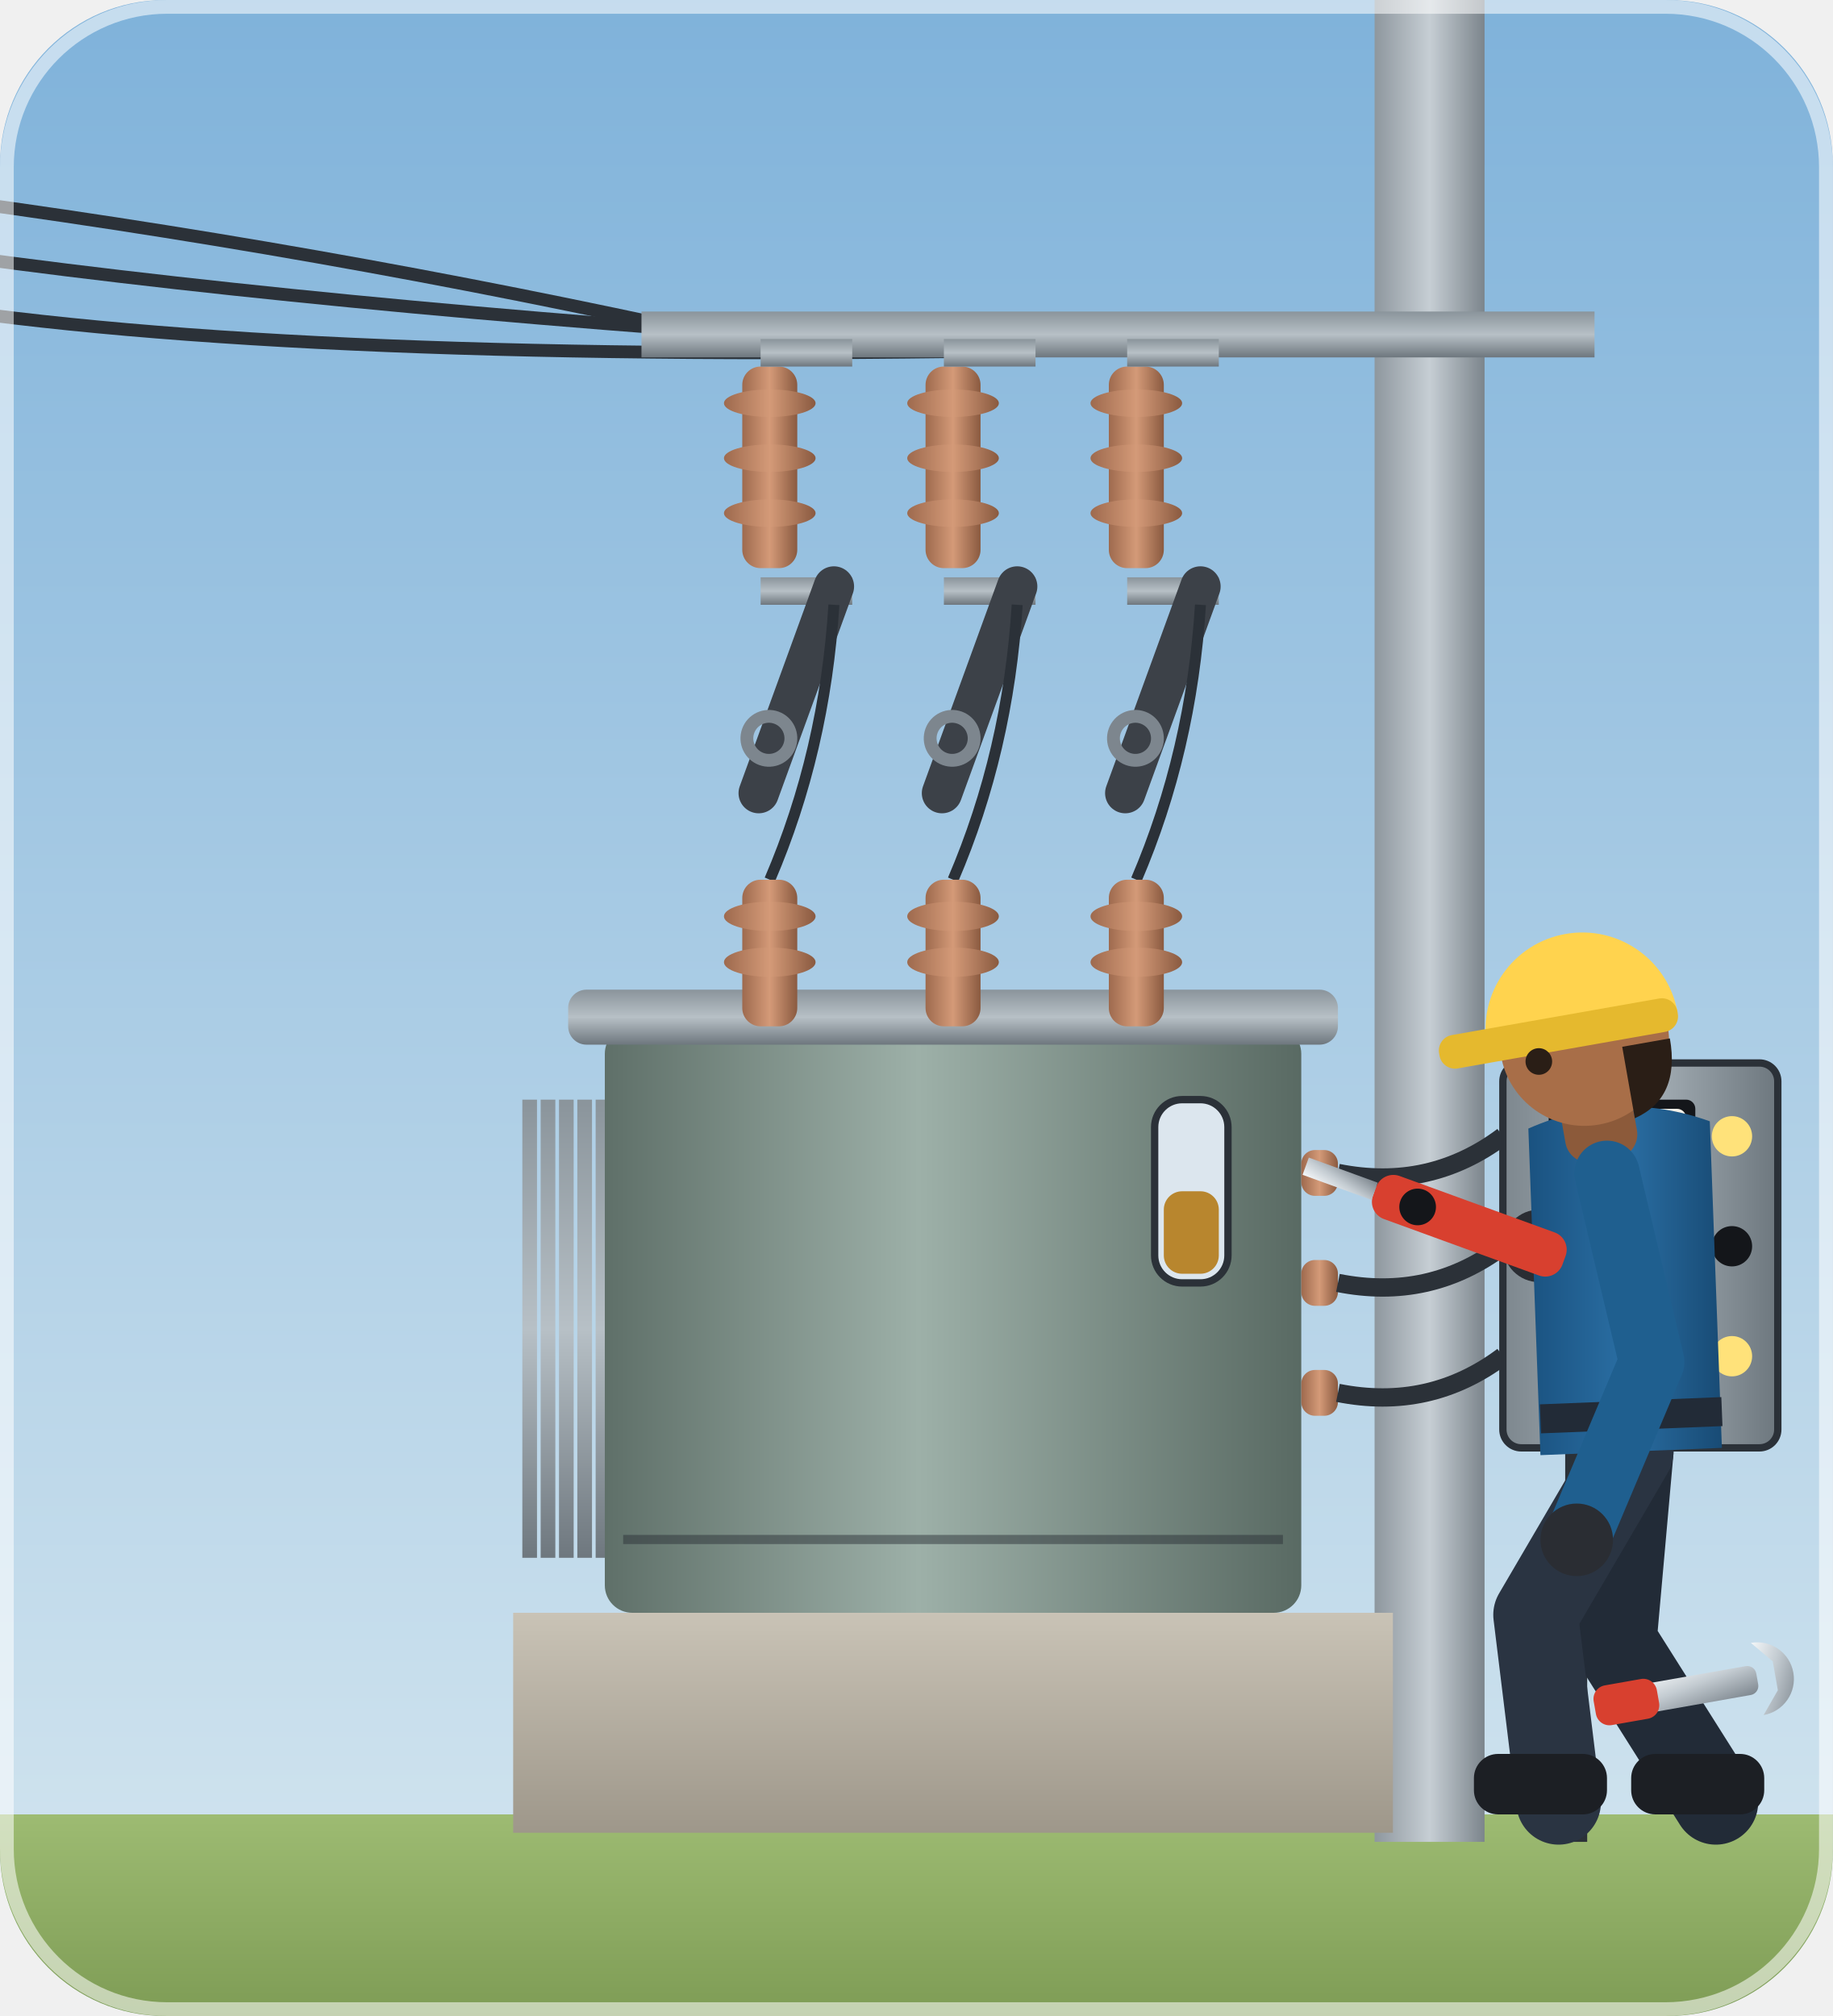
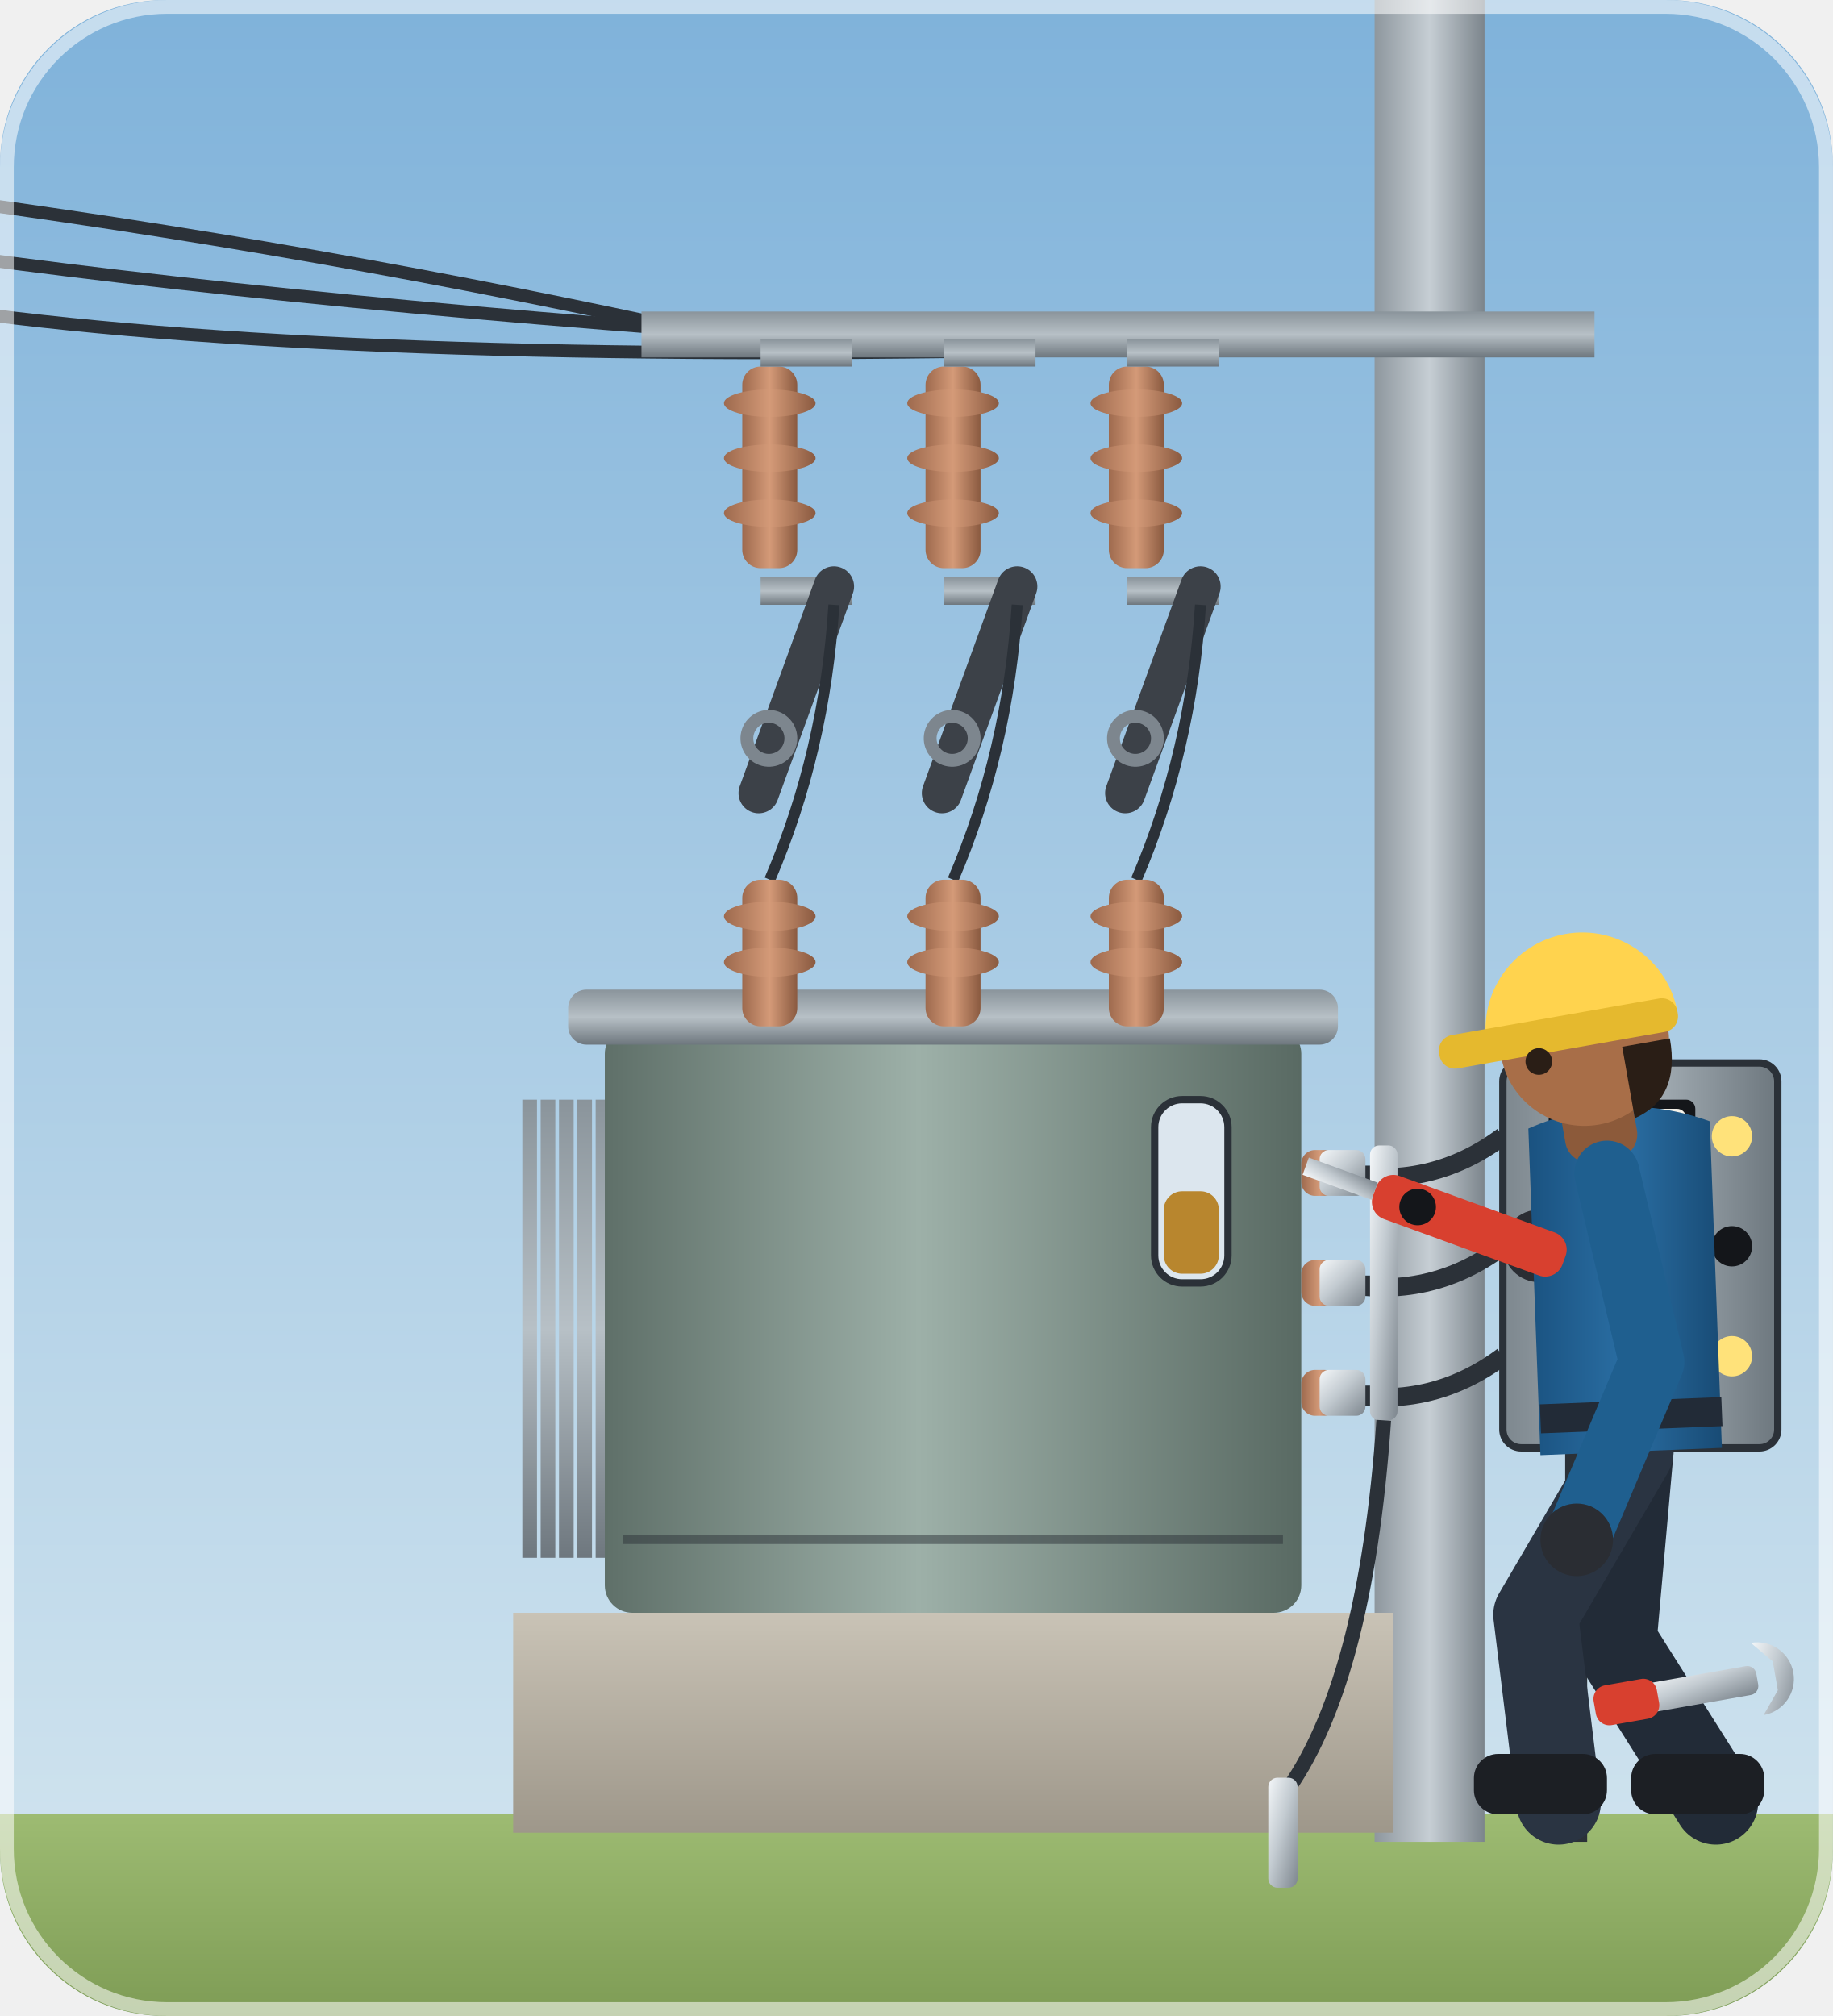
<svg xmlns="http://www.w3.org/2000/svg" viewBox="0 0 200 220" width="200" height="220">
  <defs>
    <linearGradient id="sky" x1="0" y1="0" x2="0" y2="1">
      <stop offset="0" stop-color="#7FB2DA" />
      <stop offset="1" stop-color="#D6E7F0" />
    </linearGradient>
    <linearGradient id="dusk" x1="0" y1="0" x2="0" y2="1">
      <stop offset="0" stop-color="#4E5F86" />
      <stop offset="0.6" stop-color="#C98E73" />
      <stop offset="1" stop-color="#E8C39A" />
    </linearGradient>
    <linearGradient id="haze" x1="0" y1="0" x2="0" y2="1">
      <stop offset="0" stop-color="#9AA8B4" />
      <stop offset="1" stop-color="#DCE2E6" />
    </linearGradient>
    <linearGradient id="ground" x1="0" y1="0" x2="0" y2="1">
      <stop offset="0" stop-color="#9DBB72" />
      <stop offset="1" stop-color="#7E9C55" />
    </linearGradient>
    <linearGradient id="pole" x1="0" y1="0" x2="1" y2="0">
      <stop offset="0" stop-color="#8E979E" />
      <stop offset="0.5" stop-color="#C6CED4" />
      <stop offset="1" stop-color="#7C858C" />
    </linearGradient>
    <linearGradient id="arm" x1="0" y1="0" x2="0" y2="1">
      <stop offset="0" stop-color="#8A949B" />
      <stop offset="0.5" stop-color="#B7C0C6" />
      <stop offset="1" stop-color="#6E777E" />
    </linearGradient>
    <linearGradient id="tank" x1="0" y1="0" x2="1" y2="0">
      <stop offset="0" stop-color="#5F7069" />
      <stop offset="0.45" stop-color="#9DB0A8" />
      <stop offset="1" stop-color="#596A63" />
    </linearGradient>
    <linearGradient id="plinth" x1="0" y1="0" x2="0" y2="1">
      <stop offset="0" stop-color="#C9C3B6" />
      <stop offset="1" stop-color="#9E978A" />
    </linearGradient>
    <linearGradient id="box" x1="0" y1="0" x2="1" y2="0">
      <stop offset="0" stop-color="#7D878E" />
      <stop offset="0.5" stop-color="#A9B3BA" />
      <stop offset="1" stop-color="#6D777E" />
    </linearGradient>
    <linearGradient id="porcelain" x1="0" y1="0" x2="1" y2="0">
      <stop offset="0" stop-color="#9E6A4E" />
      <stop offset="0.5" stop-color="#D49A78" />
      <stop offset="1" stop-color="#8A5A40" />
    </linearGradient>
    <linearGradient id="shirt" x1="0" y1="0" x2="1" y2="0">
      <stop offset="0" stop-color="#1A5280" />
      <stop offset="0.5" stop-color="#2A6EA3" />
      <stop offset="1" stop-color="#184B75" />
    </linearGradient>
    <linearGradient id="steel" x1="0" y1="0" x2="1" y2="1">
      <stop offset="0" stop-color="#F4F7F9" />
      <stop offset="0.45" stop-color="#C3CBD1" />
      <stop offset="1" stop-color="#7D868E" />
    </linearGradient>
    <linearGradient id="rod" x1="0" y1="0" x2="0" y2="1">
      <stop offset="0" stop-color="#F6CF5E" />
      <stop offset="0.5" stop-color="#E5A126" />
      <stop offset="1" stop-color="#B9781A" />
    </linearGradient>
    <radialGradient id="spark" cx="0.5" cy="0.5" r="0.5">
      <stop offset="0" stop-color="#FFFFFF" />
      <stop offset="0.35" stop-color="#FFE9A8" />
      <stop offset="1" stop-color="#FF9A3D" stop-opacity="0" />
    </radialGradient>
    <radialGradient id="pool" cx="0.5" cy="0.5" r="0.5">
      <stop offset="0" stop-color="#3A2A12" />
      <stop offset="0.7" stop-color="#5A4220" stop-opacity="0.85" />
      <stop offset="1" stop-color="#5A4220" stop-opacity="0" />
    </radialGradient>
    <clipPath id="card">
      <rect x="0" y="0" width="200" height="220" rx="18" />
    </clipPath>
  </defs>
  <g clip-path="url(#card)">
    <rect width="200" height="220" fill="url(#sky)" />
    <rect y="198" width="200" height="22" fill="url(#ground)" />
    <path d="M-4 22 Q40 28 84 38" stroke="#2B3138" stroke-width="1.4" fill="none" />
    <path d="M-4 28 Q40 34 104 38" stroke="#2B3138" stroke-width="1.4" fill="none" />
    <path d="M-4 34 Q40 40 124 38" stroke="#2B3138" stroke-width="1.4" fill="none" />
    <rect x="150" y="0" width="12" height="201" fill="url(#pole)" />
    <rect x="70" y="34" width="104" height="5" fill="url(#arm)" />
    <rect x="81" y="40" width="6" height="22" rx="2" fill="url(#porcelain)" />
    <ellipse cx="84" cy="44" rx="5" ry="1.5" fill="url(#porcelain)" />
    <ellipse cx="84" cy="50" rx="5" ry="1.5" fill="url(#porcelain)" />
    <ellipse cx="84" cy="56" rx="5" ry="1.5" fill="url(#porcelain)" />
    <rect x="83" y="37" width="10" height="3" fill="url(#arm)" />
    <rect x="83" y="63" width="10" height="3" fill="url(#arm)" />
    <g transform="rotate(-160 91 64)">
      <path d="M91 64 L91 40" stroke="#3C4148" stroke-width="4.4" stroke-linecap="round" />
      <circle cx="92" cy="46" r="2.4" fill="none" stroke="#7D868E" stroke-width="1.4" />
    </g>
    <rect x="101" y="40" width="6" height="22" rx="2" fill="url(#porcelain)" />
    <ellipse cx="104" cy="44" rx="5" ry="1.5" fill="url(#porcelain)" />
    <ellipse cx="104" cy="50" rx="5" ry="1.5" fill="url(#porcelain)" />
    <ellipse cx="104" cy="56" rx="5" ry="1.5" fill="url(#porcelain)" />
    <rect x="103" y="37" width="10" height="3" fill="url(#arm)" />
    <rect x="103" y="63" width="10" height="3" fill="url(#arm)" />
    <g transform="rotate(-160 111 64)">
      <path d="M111 64 L111 40" stroke="#3C4148" stroke-width="4.4" stroke-linecap="round" />
      <circle cx="112" cy="46" r="2.4" fill="none" stroke="#7D868E" stroke-width="1.4" />
    </g>
    <rect x="121" y="40" width="6" height="22" rx="2" fill="url(#porcelain)" />
    <ellipse cx="124" cy="44" rx="5" ry="1.5" fill="url(#porcelain)" />
    <ellipse cx="124" cy="50" rx="5" ry="1.5" fill="url(#porcelain)" />
    <ellipse cx="124" cy="56" rx="5" ry="1.5" fill="url(#porcelain)" />
    <rect x="123" y="37" width="10" height="3" fill="url(#arm)" />
    <rect x="123" y="63" width="10" height="3" fill="url(#arm)" />
    <g transform="rotate(-160 131 64)">
      <path d="M131 64 L131 40" stroke="#3C4148" stroke-width="4.4" stroke-linecap="round" />
      <circle cx="132" cy="46" r="2.4" fill="none" stroke="#7D868E" stroke-width="1.4" />
    </g>
    <path d="M91 66 Q90 82 84 96" stroke="#2B3138" stroke-width="1.2" fill="none" />
    <path d="M111 66 Q110 82 104 96" stroke="#2B3138" stroke-width="1.2" fill="none" />
    <path d="M131 66 Q130 82 124 96" stroke="#2B3138" stroke-width="1.2" fill="none" />
    <rect x="56" y="176" width="96" height="24" fill="url(#plinth)" />
    <rect x="57" y="120" width="1.6" height="50" fill="url(#arm)" />
    <rect x="59" y="120" width="1.6" height="50" fill="url(#arm)" />
    <rect x="61" y="120" width="1.6" height="50" fill="url(#arm)" />
    <rect x="63" y="120" width="1.6" height="50" fill="url(#arm)" />
    <rect x="65" y="120" width="1.6" height="50" fill="url(#arm)" />
    <rect x="66" y="112" width="76" height="64" rx="3" fill="url(#tank)" />
    <rect x="62" y="108" width="84" height="6" rx="2" fill="url(#arm)" />
    <path d="M68 168 L140 168" stroke="#2B3138" stroke-width="1" opacity="0.5" />
    <rect x="126" y="120" width="8" height="20" rx="3" fill="#DCE6EE" stroke="#2B3138" stroke-width="0.8" />
    <rect x="127" y="130" width="6" height="9" rx="2" fill="#B8862E" />
    <rect x="81" y="96" width="6" height="16" rx="2" fill="url(#porcelain)" />
    <ellipse cx="84" cy="100" rx="5" ry="1.6" fill="url(#porcelain)" />
    <ellipse cx="84" cy="105" rx="5" ry="1.6" fill="url(#porcelain)" />
    <rect x="101" y="96" width="6" height="16" rx="2" fill="url(#porcelain)" />
    <ellipse cx="104" cy="100" rx="5" ry="1.6" fill="url(#porcelain)" />
    <ellipse cx="104" cy="105" rx="5" ry="1.6" fill="url(#porcelain)" />
    <rect x="121" y="96" width="6" height="16" rx="2" fill="url(#porcelain)" />
    <ellipse cx="124" cy="100" rx="5" ry="1.6" fill="url(#porcelain)" />
    <ellipse cx="124" cy="105" rx="5" ry="1.6" fill="url(#porcelain)" />
    <rect x="142" y="125.5" width="4" height="5" rx="1.5" fill="url(#porcelain)" />
    <rect x="142" y="137.5" width="4" height="5" rx="1.5" fill="url(#porcelain)" />
    <rect x="142" y="149.5" width="4" height="5" rx="1.5" fill="url(#porcelain)" />
    <path d="M146 128 Q156 130 164 124" stroke="#2B3138" stroke-width="2" fill="none" />
    <path d="M146 140 Q156 142 164 136" stroke="#2B3138" stroke-width="2" fill="none" />
    <path d="M146 152 Q156 154 164 148" stroke="#2B3138" stroke-width="2" fill="none" />
    <rect x="164" y="116" width="30" height="42" rx="2" fill="url(#box)" stroke="#2B3138" stroke-width="0.8" />
    <rect x="169" y="120" width="16" height="8" rx="1" fill="#14161A" />
    <rect x="170" y="121" width="14" height="6" rx="1" fill="#F4F1E8" />
    <rect x="169" y="132" width="16" height="8" rx="1" fill="#14161A" />
    <rect x="170" y="133" width="14" height="6" rx="1" fill="#F4F1E8" />
    <rect x="169" y="144" width="16" height="8" rx="1" fill="#14161A" />
    <rect x="170" y="145" width="14" height="6" rx="1" fill="#F4F1E8" />
    <circle cx="189" cy="124" r="2.2" fill="#FFE27A" />
    <circle cx="189" cy="136" r="2.2" fill="#14161A" />
    <circle cx="189" cy="148" r="2.2" fill="#FFE27A" />
    <path d="M172 158 L172 201" stroke="#2B3138" stroke-width="2.4" />
    <g transform="translate(178 198) scale(1.32) translate(-178 -198)">
      <path d="M178 168 L176.6 183.7 L185 197" stroke="#222B37" stroke-width="7" stroke-linecap="round" stroke-linejoin="round" fill="none" />
      <rect x="178" y="193" width="11" height="5" rx="2" fill="#1C1F24" />
      <path d="M178 168 L170.1 181.5 L172 197" stroke="#2A3442" stroke-width="7" stroke-linecap="round" stroke-linejoin="round" fill="none" />
      <rect x="165" y="193" width="11" height="5" rx="2" fill="#1C1F24" />
      <path d="M179 145 L177.6 152.1 L170.4 151" stroke="#174A70" stroke-width="5.4" stroke-linecap="round" stroke-linejoin="round" fill="none" />
      <circle cx="170.4" cy="151" r="3" fill="#2A2D33" />
      <path d="M170.5 168.3 L169.5 141.3 Q177 138 184.5 140.7 L185.5 167.7 Z" fill="url(#shirt)" />
      <path d="M170.5 165.3 L185.5 164.7" stroke="#222B37" stroke-width="2.4" />
      <g transform="rotate(-10 175 139)">
        <rect x="172" y="138" width="6" height="6" rx="2" fill="#8C5A3A" />
        <circle cx="175" cy="134" r="7" fill="#A86E48" />
        <path d="M182 135 Q182 140 178 141 L178 135 Z" fill="#2A1E16" />
        <path d="M167 133 A8 8 0 0 1 183 133 Z" fill="#FFD34E" />
        <rect x="163" y="131.6" width="20" height="2.8" rx="1.3" fill="#E5B92E" />
        <circle cx="171" cy="135" r="1.1" fill="#2A1E16" />
      </g>
      <path d="M176 145 L179.7 160.6 L173.5 175.3" stroke="#1F5F8F" stroke-width="5.4" stroke-linecap="round" stroke-linejoin="round" fill="none" />
      <circle cx="173.5" cy="175.3" r="3" fill="#2A2D33" />
    </g>
+     <path d="M146 128 L151 128" stroke="#2B3138" stroke-width="1.6" />
+     <path d="M146 140 L151 140" stroke="#2B3138" stroke-width="1.6" />
+     <path d="M146 152 L151 152" stroke="#2B3138" stroke-width="1.6" />
+     <rect x="144" y="125.5" width="5" height="5" rx="1" fill="url(#steel)" />
+     <rect x="144" y="137.5" width="5" height="5" rx="1" fill="url(#steel)" />
+     <rect x="144" y="149.5" width="5" height="5" rx="1" fill="url(#steel)" />
+     <rect x="149.5" y="125" width="3" height="30" rx="1" fill="url(#steel)" />
+     <path d="M151 155 Q149 184.0 140 196" stroke="#2B3138" stroke-width="1.6" fill="none" />
+     <rect x="138.4" y="194" width="3.2" height="12" rx="1" fill="url(#steel)" />
    <g transform="translate(150 130) rotate(-70)">
      <rect x="-2.5" y="0" width="5" height="22" rx="2" fill="#D8402F" />
      <rect x="-1" y="-8" width="2" height="8" fill="url(#steel)" />
      <circle cx="0" cy="5" r="2" fill="#14161A" />
    </g>
    <g transform="translate(176 186) rotate(-10)">
      <rect x="0" y="-1.6" width="16" height="3.2" rx="1" fill="url(#steel)" />
      <path d="M16 -4 a4 4 0 1 1 0 8 l2 -2.4 l0 -3.2 Z" fill="url(#steel)" />
      <rect x="-2" y="-2.2" width="7" height="4.4" rx="1.5" fill="#D8402F" />
    </g>
  </g>
  <rect x="0.75" y="0.75" width="198.5" height="218.5" rx="17.5" fill="none" stroke="#FFFFFF" stroke-opacity="0.55" stroke-width="1.5" />
</svg>
